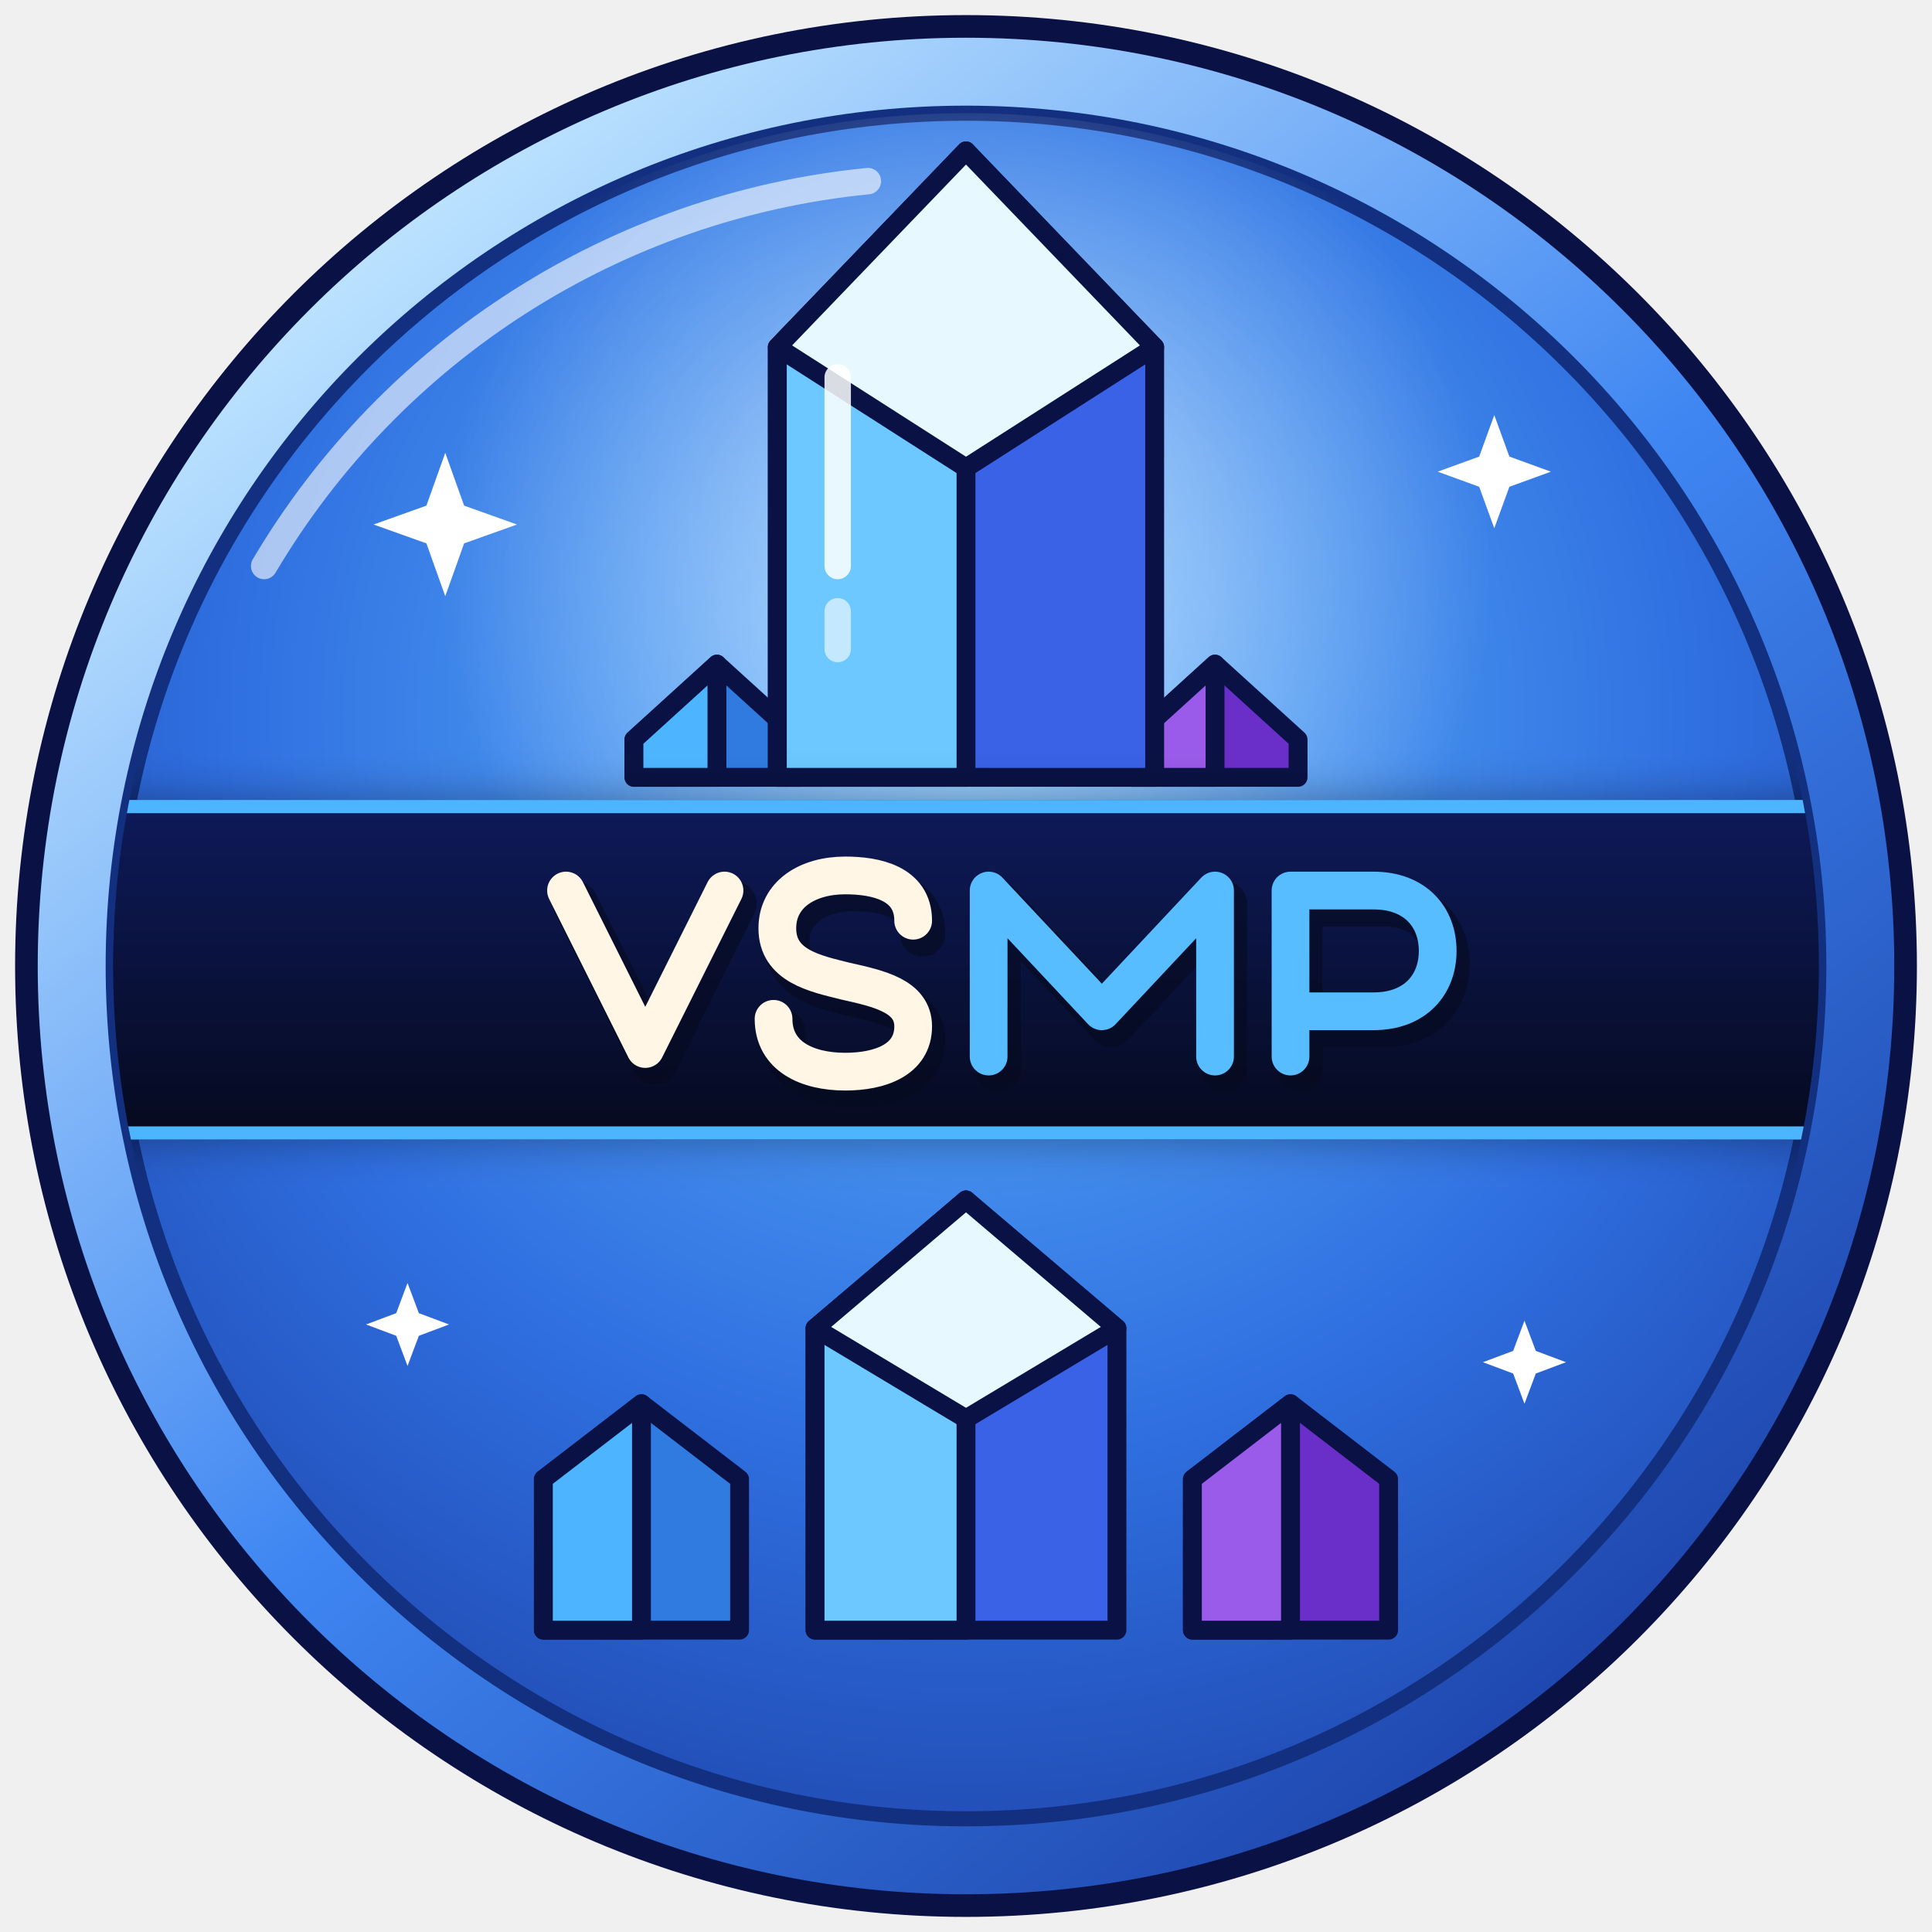
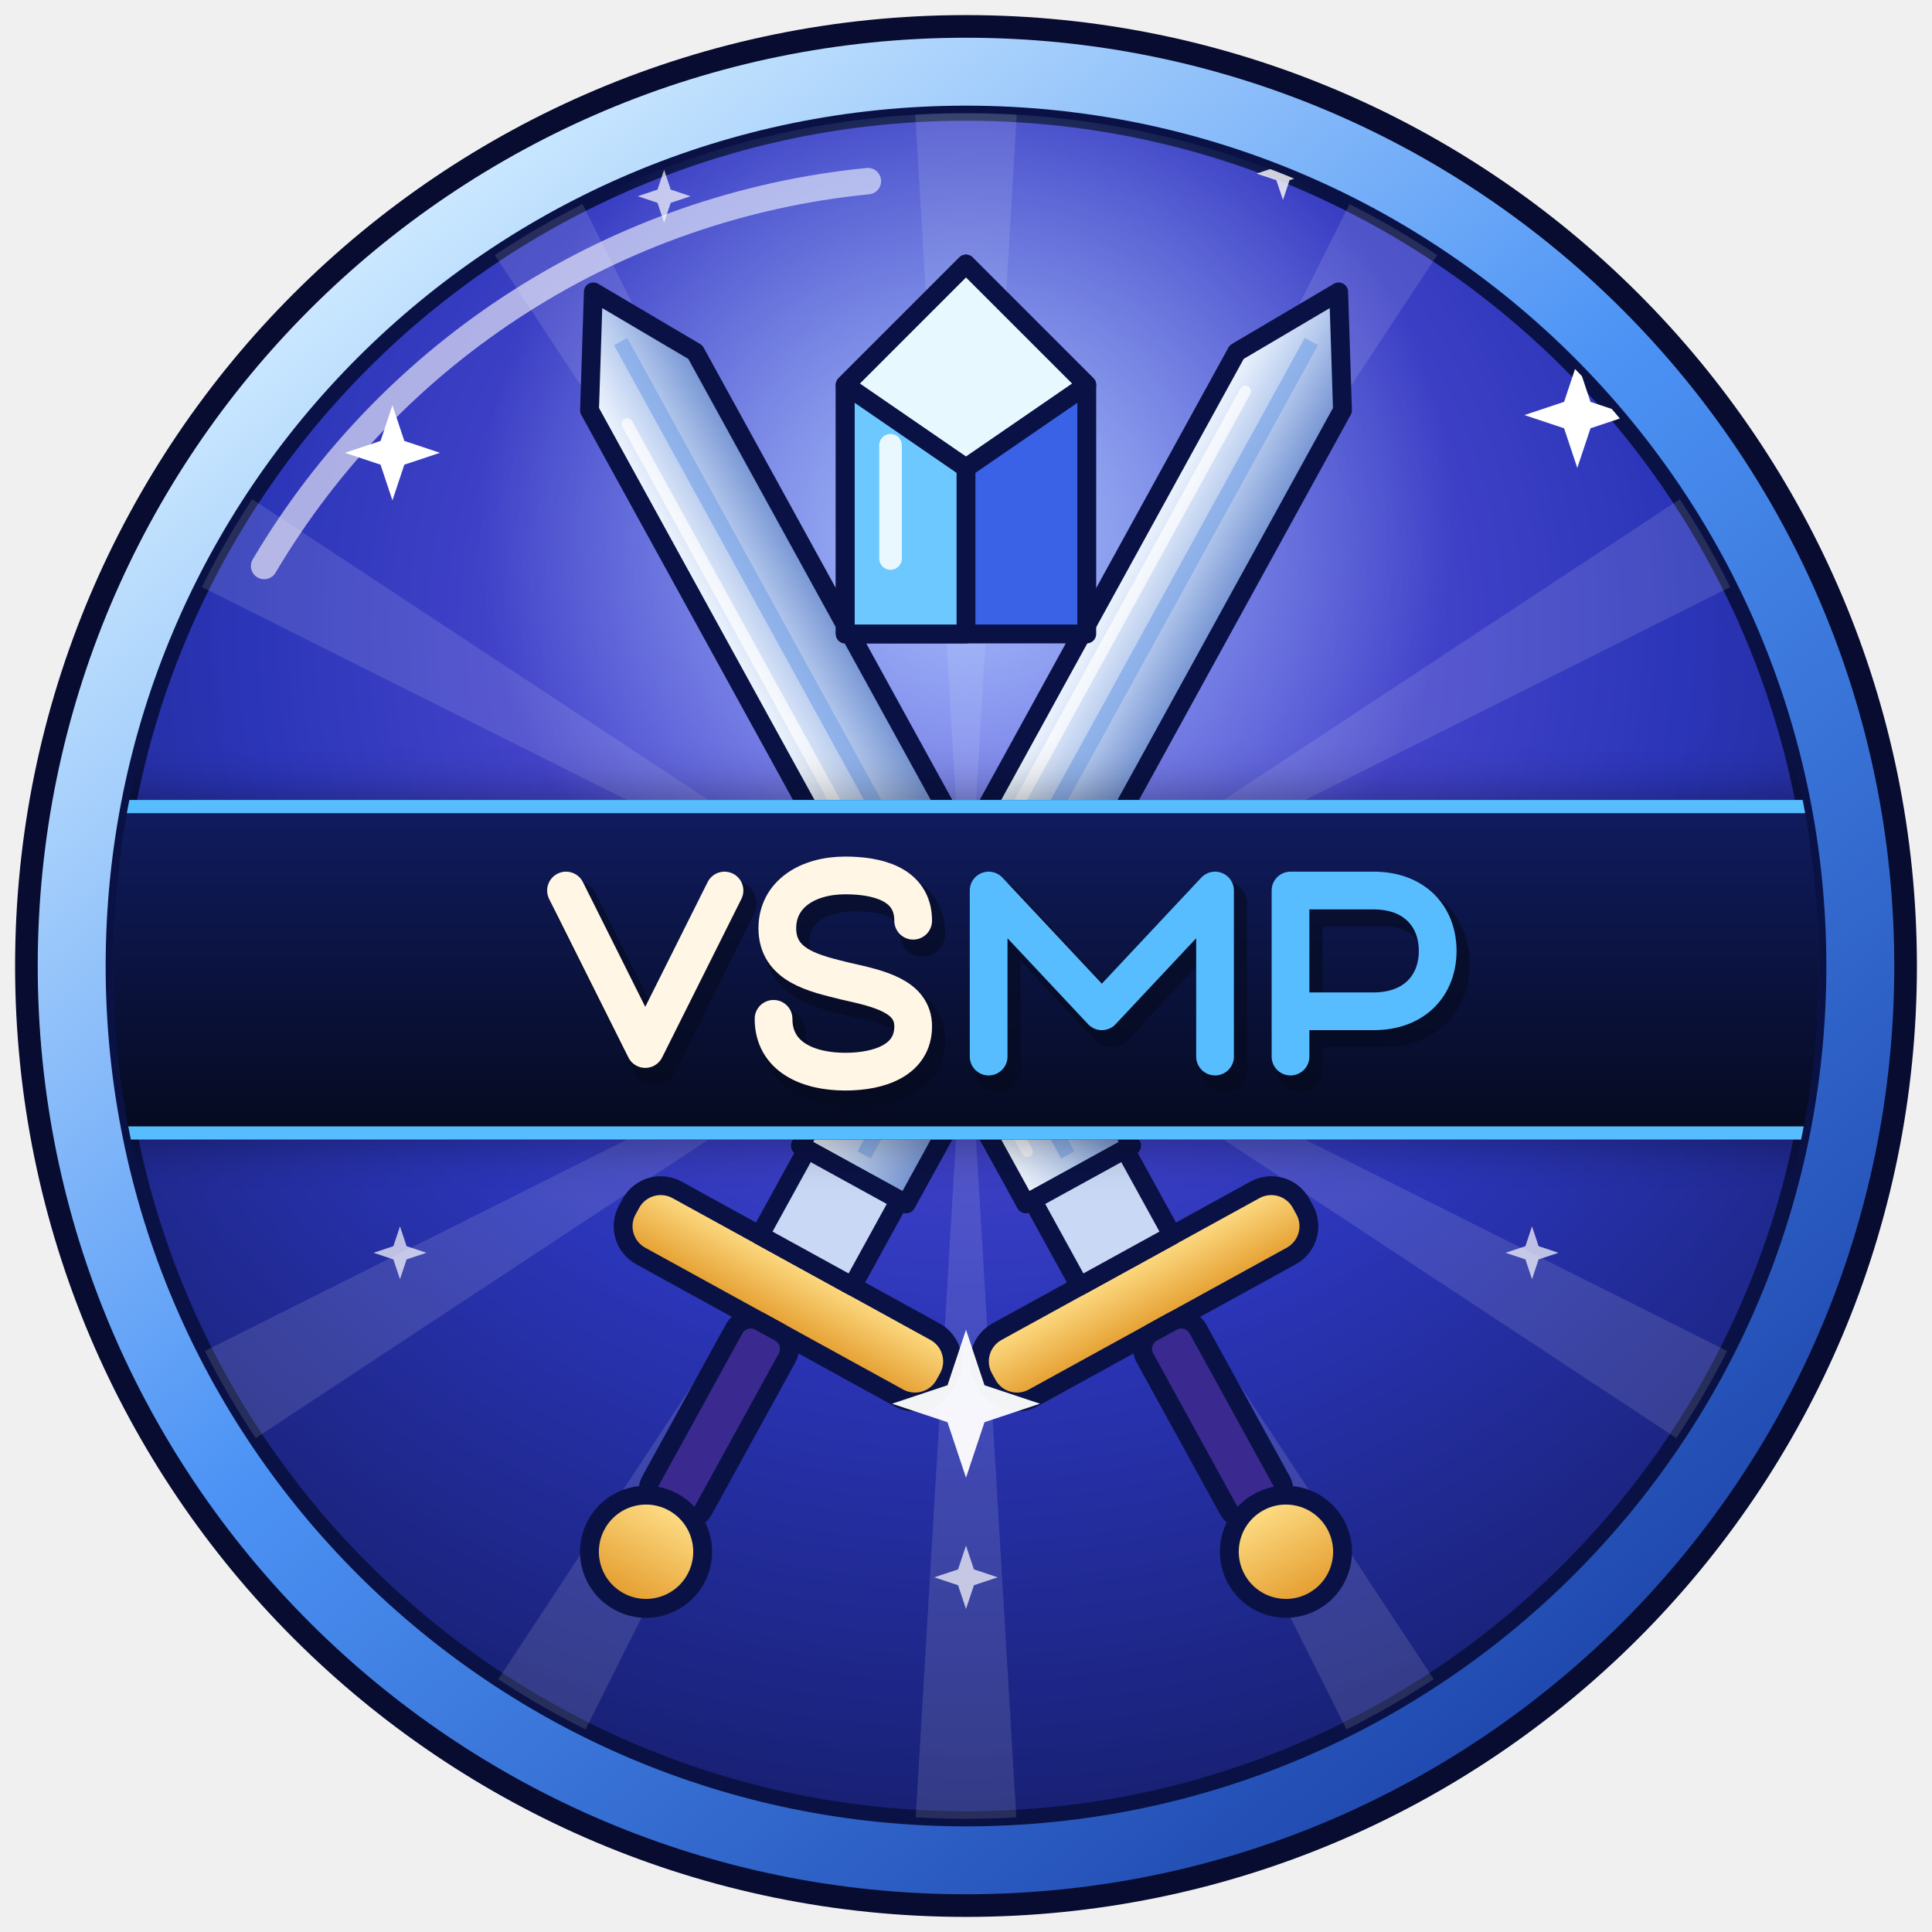
<svg xmlns="http://www.w3.org/2000/svg" viewBox="0 0 512 512" width="512" height="512" role="img" aria-label="VSMP emblem">
  <defs>
-     <linearGradient id="rim" x1="0.15" y1="0.1" x2="0.85" y2="0.95">
-       <stop offset="0" stop-color="#C4E8FF" />
-       <stop offset="0.5" stop-color="#3F86F2" />
+     <linearGradient id="rim" x1=".15" y1=".1" x2=".85" y2=".95">
+       <stop offset="0" stop-color="#D4EEFF" />
+       <stop offset=".45" stop-color="#4C93F5" />
      <stop offset="1" stop-color="#1A3FA6" />
    </linearGradient>
-     <radialGradient id="plate" cx="0.5" cy="0.35" r="0.8">
-       <stop offset="0" stop-color="#5FB6FF" />
-       <stop offset="0.55" stop-color="#2F6FE0" />
-       <stop offset="1" stop-color="#1A3A9E" />
+     <radialGradient id="plate" cx=".5" cy=".3" r=".85">
+       <stop offset="0" stop-color="#6A5BE8" />
+       <stop offset=".5" stop-color="#2B35B8" />
+       <stop offset="1" stop-color="#0E1650" />
    </radialGradient>
-     <radialGradient id="glow" cx="0.5" cy="0.5" r="0.5">
-       <stop offset="0" stop-color="#FFFFFF" stop-opacity="0.6" />
-       <stop offset="1" stop-color="#FFFFFF" stop-opacity="0" />
+     <radialGradient id="glow" cx=".5" cy=".5" r=".5">
+       <stop offset="0" stop-color="#B9E4FF" stop-opacity=".75" />
+       <stop offset="1" stop-color="#B9E4FF" stop-opacity="0" />
    </radialGradient>
+     <linearGradient id="blade" x1="0" y1="0" x2="1" y2="0">
+       <stop offset="0" stop-color="#F4F9FF" />
+       <stop offset=".5" stop-color="#B7CBEE" />
+       <stop offset="1" stop-color="#6F8FD0" />
+     </linearGradient>
+     <linearGradient id="gold" x1="0" y1="0" x2="0" y2="1">
+       <stop offset="0" stop-color="#FFE08A" />
+       <stop offset="1" stop-color="#E39A2A" />
+     </linearGradient>
    <linearGradient id="band" x1="0" y1="0" x2="0" y2="1">
-       <stop offset="0" stop-color="#0E1A5A" />
+       <stop offset="0" stop-color="#101C60" />
      <stop offset="1" stop-color="#050A1E" />
    </linearGradient>
    <clipPath id="disc">
      <circle cx="256" cy="256" r="226" />
    </clipPath>
    <filter id="soft" x="-20%" y="-20%" width="140%" height="140%">
-       <feGaussianBlur stdDeviation="6" />
+       <feGaussianBlur stdDeviation="7" />
    </filter>
  </defs>
-   <circle cx="256" cy="256" r="252" fill="#0A1245" />
+   <circle cx="256" cy="256" r="252" fill="#070C30" />
  <circle cx="256" cy="256" r="246" fill="url(#rim)" />
-   <circle cx="256" cy="256" r="228" fill="#12307F" />
+   <circle cx="256" cy="256" r="228" fill="#0A1245" />
  <circle cx="256" cy="256" r="224" fill="url(#plate)" />
-   <path d="M70 150 A210 210 0 0 1 230 48" fill="none" stroke="#FFFFFF" stroke-opacity="0.6" stroke-width="7" stroke-linecap="round" />
+   <path d="M70 150 A210 210 0 0 1 230 48" fill="none" stroke="#fff" stroke-opacity=".6" stroke-width="7" stroke-linecap="round" />
  <g clip-path="url(#disc)">
-     <circle cx="256" cy="150" r="140" fill="url(#glow)" />
+     <g opacity=".12" fill="#fff">
+       <path transform="rotate(0 256 257)" d="M256 257 L236 -80 L276 -80Z" />
+       <path transform="rotate(30 256 257)" d="M256 257 L236 -80 L276 -80Z" />
+       <path transform="rotate(60 256 257)" d="M256 257 L236 -80 L276 -80Z" />
+       <path transform="rotate(90 256 257)" d="M256 257 L236 -80 L276 -80Z" />
+       <path transform="rotate(120 256 257)" d="M256 257 L236 -80 L276 -80Z" />
+       <path transform="rotate(150 256 257)" d="M256 257 L236 -80 L276 -80Z" />
+       <path transform="rotate(180 256 257)" d="M256 257 L236 -80 L276 -80Z" />
+       <path transform="rotate(210 256 257)" d="M256 257 L236 -80 L276 -80Z" />
+       <path transform="rotate(240 256 257)" d="M256 257 L236 -80 L276 -80Z" />
+       <path transform="rotate(270 256 257)" d="M256 257 L236 -80 L276 -80Z" />
+       <path transform="rotate(300 256 257)" d="M256 257 L236 -80 L276 -80Z" />
+       <path transform="rotate(330 256 257)" d="M256 257 L236 -80 L276 -80Z" />
+     </g>
+     <circle cx="256" cy="140" r="130" fill="url(#glow)" />
+     <path transform="translate(104 120) scale(0.9)" d="M0 -14 L3.5 -3.5 L14 0 L3.5 3.5 L0 14 L-3.5 3.5 L-14 0 L-3.5 -3.5Z" fill="#fff" opacity="1" />
+     <path transform="translate(418 110) scale(1)" d="M0 -14 L3.5 -3.5 L14 0 L3.5 3.5 L0 14 L-3.5 3.5 L-14 0 L-3.5 -3.5Z" fill="#fff" opacity="1" />
+     <path transform="translate(446 230) scale(0.6)" d="M0 -14 L3.5 -3.5 L14 0 L3.5 3.5 L0 14 L-3.5 3.5 L-14 0 L-3.5 -3.5Z" fill="#fff" opacity="0.8" />
+     <path transform="translate(70 236) scale(0.55)" d="M0 -14 L3.5 -3.5 L14 0 L3.5 3.5 L0 14 L-3.5 3.5 L-14 0 L-3.5 -3.5Z" fill="#fff" opacity="0.8" />
+     <path transform="translate(176 52) scale(0.5)" d="M0 -14 L3.5 -3.5 L14 0 L3.5 3.5 L0 14 L-3.5 3.5 L-14 0 L-3.5 -3.5Z" fill="#fff" opacity="0.7" />
+     <path transform="translate(340 46) scale(0.5)" d="M0 -14 L3.5 -3.5 L14 0 L3.5 3.5 L0 14 L-3.5 3.5 L-14 0 L-3.5 -3.5Z" fill="#fff" opacity="0.8" />
+     <g transform="translate(256 257) rotate(-28.8)">
+       <path d="M0 -205 L16 -178 L16 62 L-16 62 L-16 -178Z" fill="url(#blade)" stroke="#0A1245" stroke-width="5" stroke-linejoin="round" />
+       <path d="M0 -190 L0 56" stroke="#7FA6E8" stroke-width="4" opacity=".7" />
+       <path d="M-9 -170 L-9 50" stroke="#fff" stroke-width="3" opacity=".7" stroke-linecap="round" />
+       <rect x="-48" y="88" width="96" height="20" rx="9" fill="url(#gold)" stroke="#0A1245" stroke-width="5" />
+       <rect x="-14" y="62" width="28" height="26" fill="#C9D8F5" stroke="#0A1245" stroke-width="5" stroke-linejoin="round" />
+       <rect x="-8" y="108" width="16" height="56" rx="5" fill="#3A2A8F" stroke="#0A1245" stroke-width="5" />
+       <circle cx="0" cy="176" r="15" fill="url(#gold)" stroke="#0A1245" stroke-width="5" />
+     </g>
+     <g transform="translate(256 257) rotate(28.8)">
+       <path d="M0 -205 L16 -178 L16 62 L-16 62 L-16 -178Z" fill="url(#blade)" stroke="#0A1245" stroke-width="5" stroke-linejoin="round" />
+       <path d="M0 -190 L0 56" stroke="#7FA6E8" stroke-width="4" opacity=".7" />
+       <path d="M-9 -170 L-9 50" stroke="#fff" stroke-width="3" opacity=".7" stroke-linecap="round" />
+       <rect x="-48" y="88" width="96" height="20" rx="9" fill="url(#gold)" stroke="#0A1245" stroke-width="5" />
+       <rect x="-14" y="62" width="28" height="26" fill="#C9D8F5" stroke="#0A1245" stroke-width="5" stroke-linejoin="round" />
+       <rect x="-8" y="108" width="16" height="56" rx="5" fill="#3A2A8F" stroke="#0A1245" stroke-width="5" />
+       <circle cx="0" cy="176" r="15" fill="url(#gold)" stroke="#0A1245" stroke-width="5" />
+     </g>
    <g stroke="#0A1245" stroke-width="5" stroke-linejoin="round">
-       <polygon points="168,196 190,176 212,196 212,206 168,206" fill="#2F7BE0" />
-       <polygon points="168,196 190,176 190,206 168,206" fill="#4DB5FF" />
-       <polygon points="300,196 322,176 344,196 344,206 300,206" fill="#6A2FC9" />
-       <polygon points="300,196 322,176 322,206 300,206" fill="#9A5BEA" />
-       <polygon points="256,40 306,92 306,206 206,206 206,92" fill="#3A62E6" />
-       <polygon points="256,40 206,92 206,206 256,206" fill="#6CC8FF" />
-       <polygon points="256,40 306,92 256,124 206,92" fill="#E8F8FF" />
+       <polygon points="256,70 288,102 288,168 224,168 224,102" fill="#3A62E6" />
+       <polygon points="256,70 224,102 224,168 256,168" fill="#6CC8FF" />
+       <polygon points="256,70 288,102 256,124 224,102" fill="#E8F8FF" />
    </g>
-     <path d="M222 100 L222 150" stroke="#FFFFFF" stroke-width="7" stroke-linecap="round" opacity="0.85" />
-     <path d="M222 162 L222 172" stroke="#FFFFFF" stroke-width="7" stroke-linecap="round" opacity="0.6" />
-     <g stroke="#0A1245" stroke-width="5" stroke-linejoin="round">
-       <polygon points="256,318 296,352 296,432 216,432 216,352" fill="#3A62E6" />
-       <polygon points="256,318 216,352 216,432 256,432" fill="#6CC8FF" />
-       <polygon points="256,318 296,352 256,376 216,352" fill="#E8F8FF" />
-       <polygon points="170,372 196,392 196,432 144,432 144,392" fill="#2F7BE0" />
-       <polygon points="170,372 144,392 144,432 170,432" fill="#4DB5FF" />
-       <polygon points="342,372 368,392 368,432 316,432 316,392" fill="#6A2FC9" />
-       <polygon points="342,372 316,392 316,432 342,432" fill="#9A5BEA" />
-     </g>
-     <g fill="#FFFFFF">
-       <path d="M118 120 l5 14 14 5 -14 5 -5 14 -5 -14 -14 -5 14 -5z" />
-       <path d="M396 110 l4 11 11 4 -11 4 -4 11 -4 -11 -11 -4 11 -4z" />
-       <path d="M404 350 l3 8 8 3 -8 3 -3 8 -3 -8 -8 -3 8 -3z" />
-       <path d="M108 340 l3 8 8 3 -8 3 -3 8 -3 -8 -8 -3 8 -3z" />
-     </g>
-     <rect x="20" y="212" width="472" height="90" fill="#000" opacity="0.35" filter="url(#soft)" />
+     <path d="M236 118 L236 148" stroke="#fff" stroke-width="6" stroke-linecap="round" opacity=".85" />
+     <rect x="20" y="212" width="472" height="90" fill="#000" opacity=".4" filter="url(#soft)" />
    <rect x="20" y="212" width="472" height="90" fill="url(#band)" />
-     <rect x="20" y="212" width="472" height="3.5" fill="#4DB5FF" />
-     <rect x="20" y="298.5" width="472" height="3.5" fill="#4DB5FF" />
-     <g fill="none" stroke-linecap="round" stroke-linejoin="round" stroke-width="10">
-       <g stroke="#050A1E" stroke-opacity="0.6" transform="translate(2.5 3.5)" stroke-width="12">
+     <rect x="20" y="212" width="472" height="3.5" fill="#58BDFF" />
+     <rect x="20" y="298.5" width="472" height="3.5" fill="#58BDFF" />
+     <g fill="none" stroke-linecap="round" stroke-linejoin="round">
+       <g stroke="#050A1E" stroke-opacity=".6" transform="translate(2.5 3.5)" stroke-width="12">
        <path d="M150 236 L171 278 L192 236" />
        <path d="M242 244 C242 234 232 232 224 232 C214 232 206 237 206 246 C206 256 216 258 224 260 C233 262 242 264 242 272 C242 281 233 284 224 284 C214 284 205 280 205 270" />
        <path d="M262 280 L262 236 L292 268 L322 236 L322 280" />
        <path d="M342 280 L342 236 L364 236 C375 236 381 243 381 252 C381 261 375 268 364 268 L342 268" />
      </g>
-       <g stroke="#FFF6E6">
-         <path d="M150 236 L171 278 L192 236" />
-         <path d="M242 244 C242 234 232 232 224 232 C214 232 206 237 206 246 C206 256 216 258 224 260 C233 262 242 264 242 272 C242 281 233 284 224 284 C214 284 205 280 205 270" />
-       </g>
-       <g stroke="#58BDFF">
-         <path d="M262 280 L262 236 L292 268 L322 236 L322 280" />
-         <path d="M342 280 L342 236 L364 236 C375 236 381 243 381 252 C381 261 375 268 364 268 L342 268" />
+       <g stroke-width="10">
+         <g stroke="#FFF6E6">
+           <path d="M150 236 L171 278 L192 236" />
+           <path d="M242 244 C242 234 232 232 224 232 C214 232 206 237 206 246 C206 256 216 258 224 260 C233 262 242 264 242 272 C242 281 233 284 224 284 C214 284 205 280 205 270" />
+         </g>
+         <g stroke="#58BDFF">
+           <path d="M262 280 L262 236 L292 268 L322 236 L322 280" />
+           <path d="M342 280 L342 236 L364 236 C375 236 381 243 381 252 C381 261 375 268 364 268 L342 268" />
+         </g>
      </g>
    </g>
+     <path transform="translate(256 372) scale(1.4)" d="M0 -14 L3.5 -3.5 L14 0 L3.5 3.5 L0 14 L-3.5 3.5 L-14 0 L-3.5 -3.5Z" fill="#fff" opacity="0.95" />
+     <path transform="translate(256 418) scale(0.6)" d="M0 -14 L3.5 -3.5 L14 0 L3.5 3.5 L0 14 L-3.5 3.5 L-14 0 L-3.5 -3.5Z" fill="#fff" opacity="0.7" />
+     <path transform="translate(106 332) scale(0.5)" d="M0 -14 L3.5 -3.5 L14 0 L3.5 3.5 L0 14 L-3.5 3.5 L-14 0 L-3.5 -3.5Z" fill="#fff" opacity="0.7" />
+     <path transform="translate(406 332) scale(0.5)" d="M0 -14 L3.5 -3.5 L14 0 L3.5 3.5 L0 14 L-3.5 3.5 L-14 0 L-3.5 -3.5Z" fill="#fff" opacity="0.7" />
  </g>
</svg>
